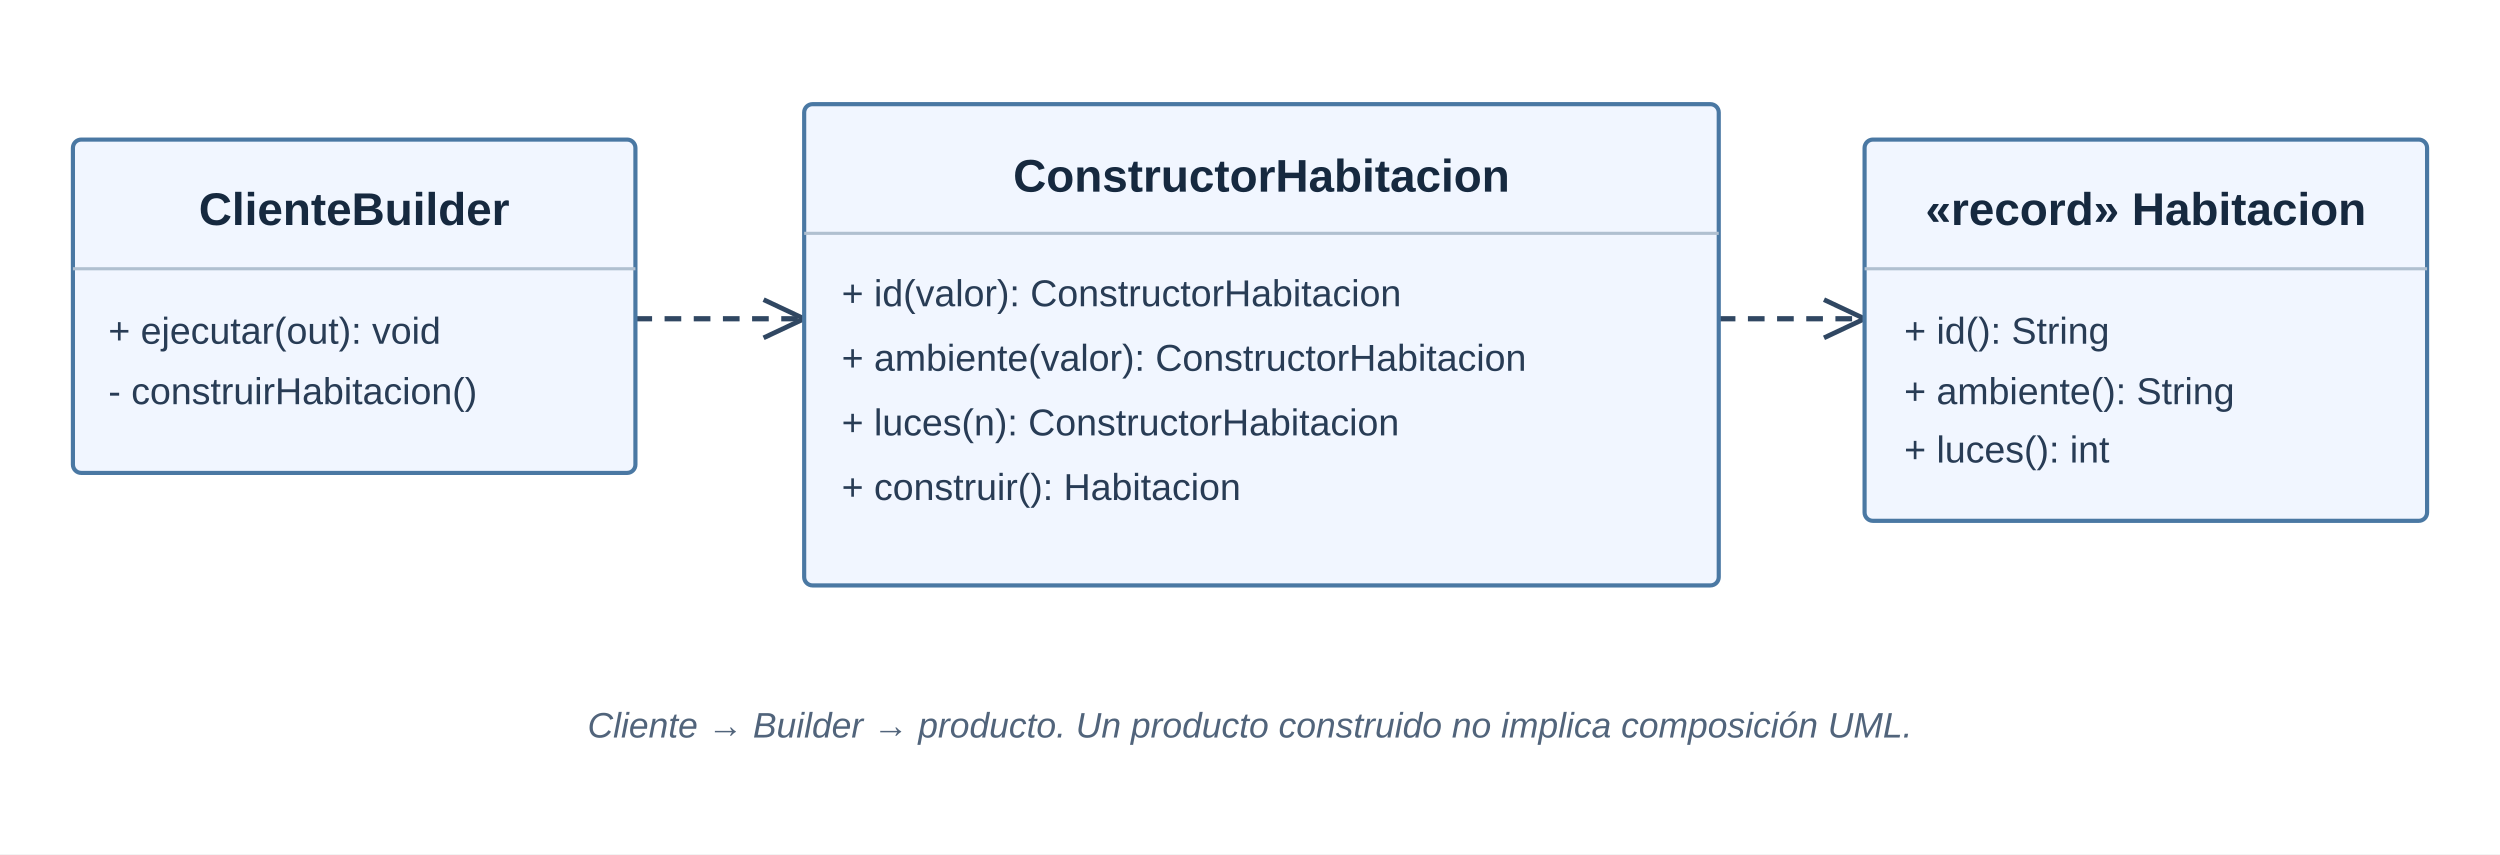
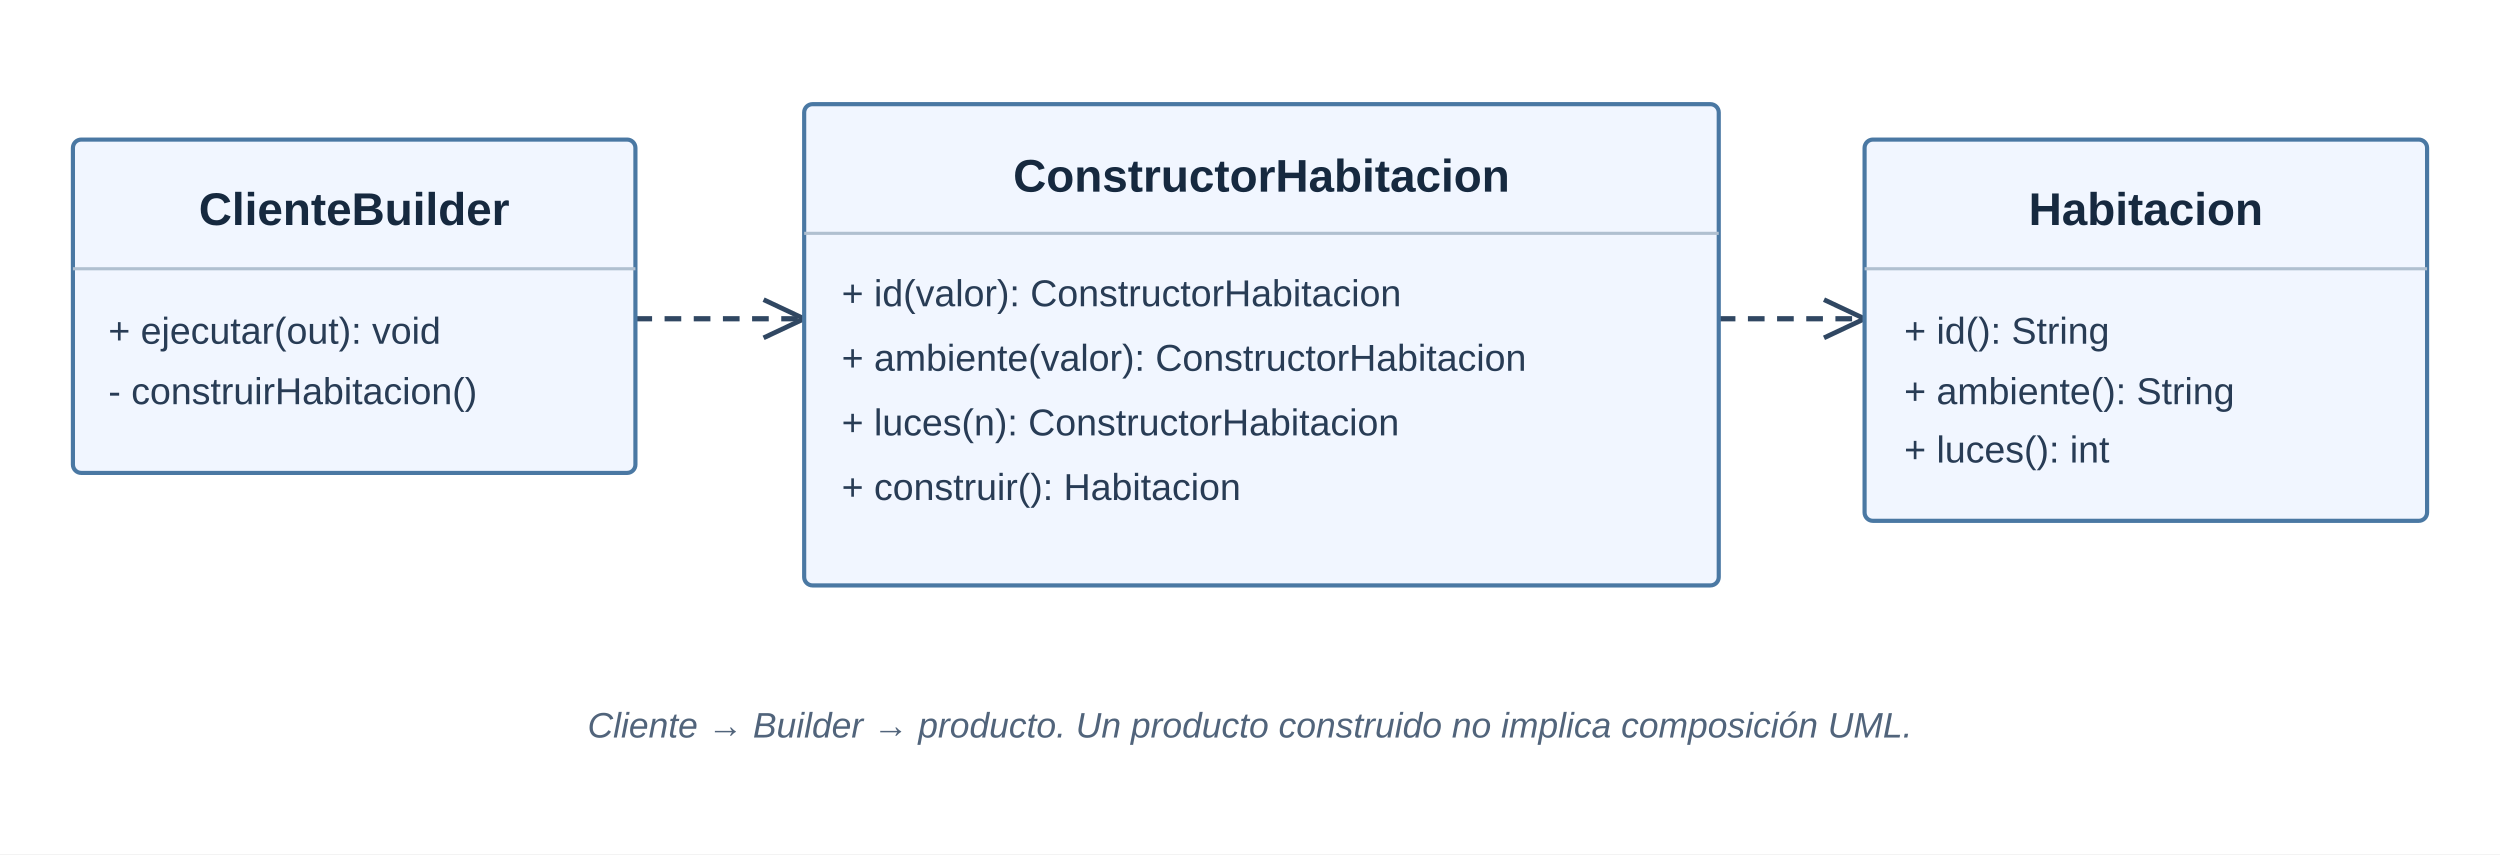
<svg xmlns="http://www.w3.org/2000/svg" width="1200" height="410" viewBox="0 0 1200 410" role="img" aria-labelledby="titulo descripcion">
  <defs>
    <marker id="flecha" viewBox="0 0 24 24" markerWidth="11" markerHeight="11" refX="22" refY="12" orient="auto">
      <path d="M5 4 L22 12 L5 20" fill="none" stroke="#304762" stroke-width="2" />
    </marker>
  </defs>
  <style>.nodo{fill:#f1f6ff;stroke:#4a78a3;stroke-width:2}.titulo{fill:#16293f;font:700 22px Arial,sans-serif;text-anchor:middle}.texto{fill:#283c55;font:18px Arial,sans-serif}.separa{stroke:#b0c0d0;stroke-width:1.5}.linea{fill:none;stroke:#304762;stroke-width:2.5;stroke-dasharray:8 6}.nota{fill:#51647b;font:italic 17px Arial,sans-serif;text-anchor:middle}</style>
  <rect width="1200" height="410" fill="white" />
  <path class="linea" d="M305 153 H386" marker-end="url(#flecha)" />
  <path class="linea" d="M825 153 H895" marker-end="url(#flecha)" />
  <rect class="nodo" x="35" y="67" width="270" height="160" rx="4" />
  <text class="titulo" x="170" y="108">ClienteBuilder</text>
  <path class="separa" d="M35 129 H305" />
  <text class="texto" x="52" y="165">+ ejecutar(out): void</text>
  <text class="texto" x="52" y="194">- construirHabitacion()</text>
  <rect class="nodo" x="386" y="50" width="439" height="231" rx="4" />
  <text class="titulo" x="605.5" y="92">ConstructorHabitacion</text>
  <path class="separa" d="M386 112 H825" />
  <text class="texto" x="404" y="147">+ id(valor): ConstructorHabitacion</text>
  <text class="texto" x="404" y="178">+ ambiente(valor): ConstructorHabitacion</text>
  <text class="texto" x="404" y="209">+ luces(n): ConstructorHabitacion</text>
  <text class="texto" x="404" y="240">+ construir(): Habitacion</text>
  <rect class="nodo" x="895" y="67" width="270" height="183" rx="4" />
-   <text class="titulo" x="1030" y="108">«record» Habitacion</text>
+   <text class="titulo" x="1030" y="108">Habitacion</text>
  <path class="separa" d="M895 129 H1165" />
  <text class="texto" x="914" y="165">+ id(): String</text>
  <text class="texto" x="914" y="194">+ ambiente(): String</text>
  <text class="texto" x="914" y="222">+ luces(): int</text>
  <text class="nota" x="600" y="354">Cliente → Builder → producto. Un producto construido no implica composición UML.</text>
</svg>
